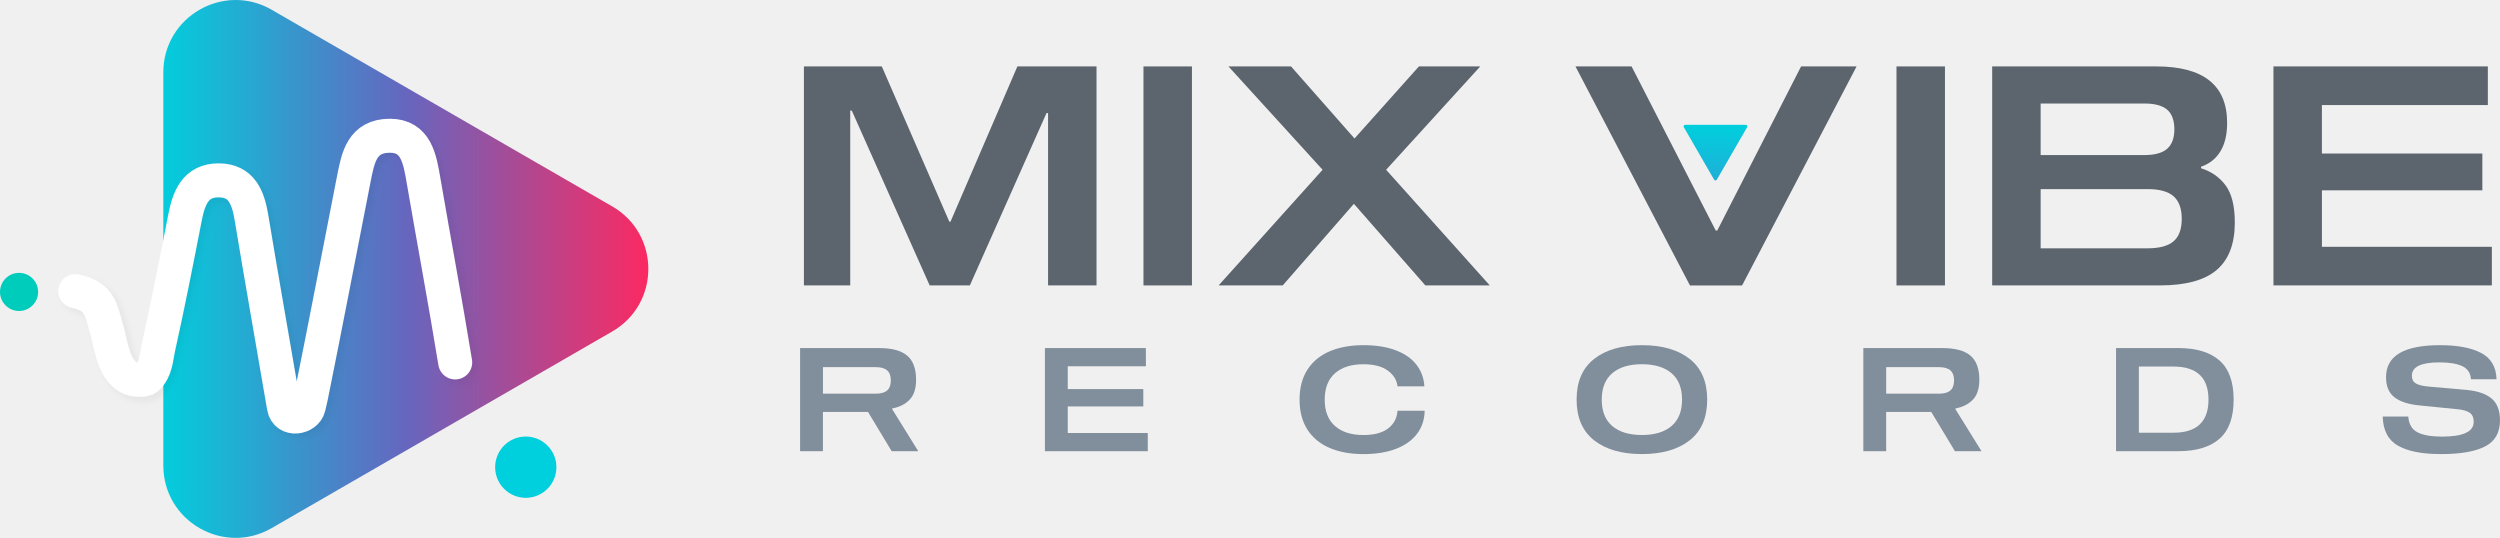
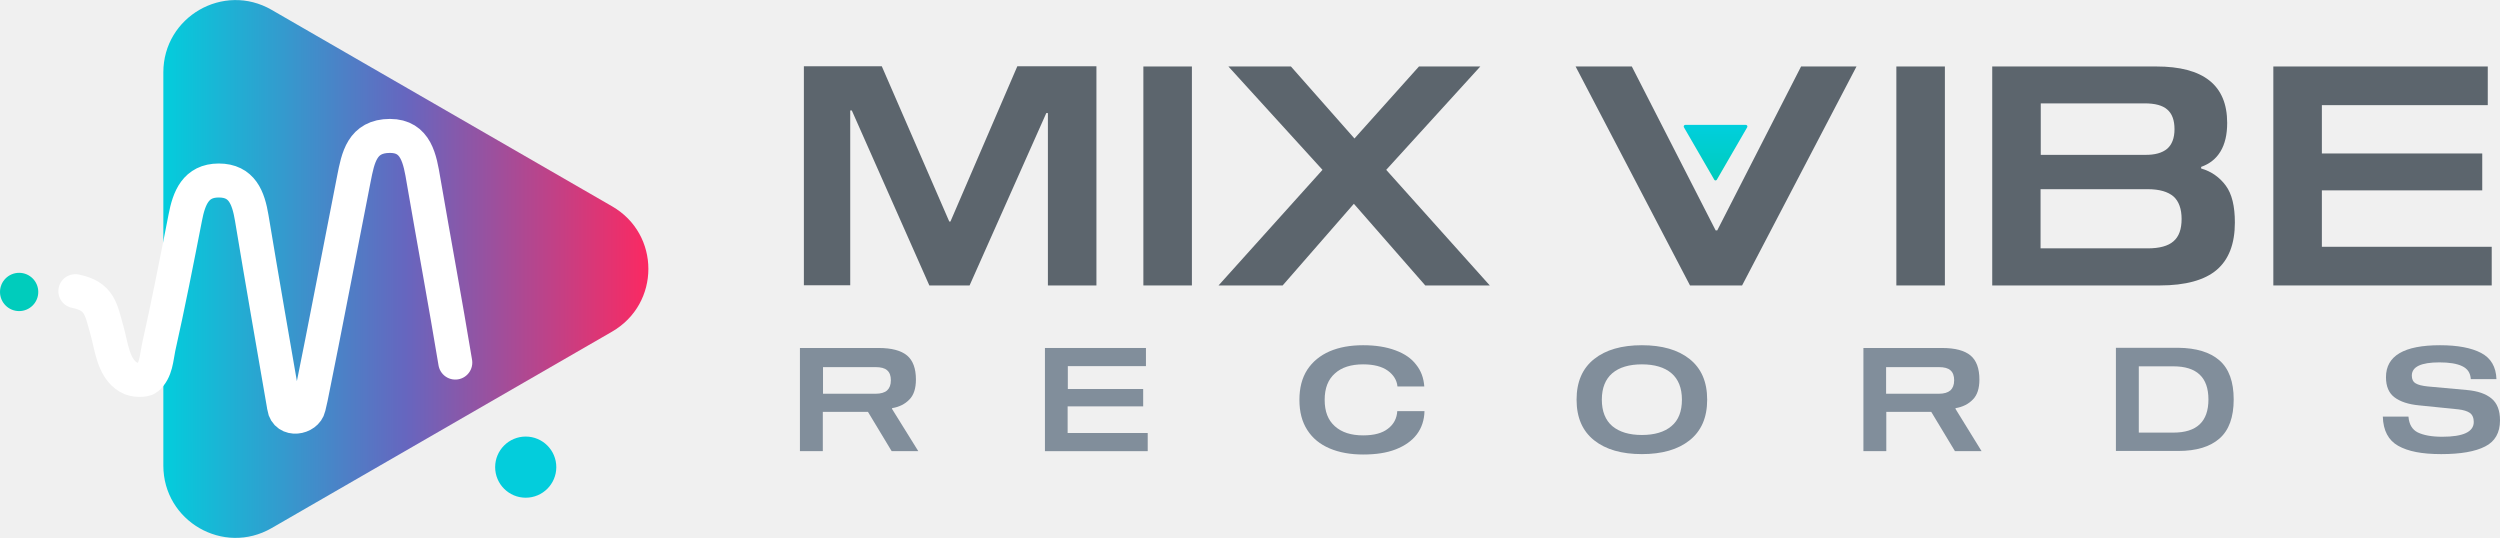
- <svg xmlns="http://www.w3.org/2000/svg" id="Layer_1" data-name="Layer 1" viewBox="0 0 1267.28 272.66">
-   <defs>
-     <linearGradient id="linear-gradient" x1="869.59" y1="91.48" x2="869.59" y2="63.27" gradientUnits="userSpaceOnUse">
-       <stop offset="0" stop-color="#1fafd7" />
-       <stop offset="1" stop-color="#00cfdd" />
-     </linearGradient>
-     <linearGradient id="linear-gradient-2" x1="82.79" y1="136.33" x2="328.64" y2="136.33" gradientUnits="userSpaceOnUse">
-       <stop offset="0" stop-color="#03cddc" />
-       <stop offset=".5" stop-color="#6666bf" />
-       <stop offset="1" stop-color="#fb2962" />
-     </linearGradient>
-     <filter id="drop-shadow-1" filterUnits="userSpaceOnUse">
-       <feOffset dx="2.19" dy="2.19" />
-       <feGaussianBlur result="blur" stdDeviation="1.57" />
-       <feFlood flood-color="#000" flood-opacity=".05" />
-       <feComposite in2="blur" operator="in" />
-       <feComposite in="SourceGraphic" />
-     </filter>
-   </defs>
-   <path d="M1248.13,185.59c-2.71-1.27-6.55-1.9-11.53-1.9-9.32,0-13.99,2.25-13.99,6.74,0,1.81,.63,3.1,1.9,3.88,1.27,.78,3.32,1.32,6.15,1.61l19.77,1.76c5.47,.49,9.64,1.92,12.52,4.28,2.88,2.37,4.32,6.07,4.32,11.09,0,6.25-2.51,10.67-7.54,13.25-5.03,2.59-12.45,3.88-22.26,3.88s-16.79-1.4-21.82-4.21c-5.03-2.81-7.64-7.75-7.83-14.83h12.96c.29,3.91,1.87,6.58,4.72,8.02,2.86,1.44,6.99,2.16,12.41,2.16,10.69,0,16.04-2.49,16.04-7.47,0-2.15-.67-3.69-2.01-4.61-1.34-.93-3.31-1.51-5.89-1.76l-19.7-1.98c-5.52-.54-9.7-1.9-12.56-4.1-2.86-2.2-4.28-5.61-4.28-10.25,0-10.79,9.13-16.18,27.39-16.18,8.88,0,15.83,1.32,20.83,3.95,5,2.64,7.6,7.08,7.8,13.33h-12.96c-.24-3.17-1.72-5.39-4.43-6.66Z" style="fill: #818e9b;" />
+ <svg xmlns="http://www.w3.org/2000/svg" version="1.1" id="Layer_1" x="0px" y="0px" viewBox="0 0 1267.3 272.7" style="enable-background:new 0 0 1267.3 272.7;" xml:space="preserve">
+   <style type="text/css">
+ 	.st0{fill:#818E9B;}
+ 	.st1{fill:#5C656D;}
+ 	.st2{fill:url(#SVGID_1_);}
+ 	.st3{fill:#03CDDC;}
+ 	.st4{fill:url(#SVGID_00000025414966058076322330000012138168721896743831_);}
+ 	.st5{fill:none;stroke:#FFFFFF;stroke-width:17.23;stroke-linecap:round;stroke-miterlimit:10;}
+ 	.st6{fill:#00CCBC;}
+ </style>
+   <path class="st0" d="M1248.1,185.6c-2.7-1.3-6.6-1.9-11.5-1.9c-9.3,0-14,2.2-14,6.7c0,1.8,0.6,3.1,1.9,3.9s3.3,1.3,6.2,1.6l19.8,1.8  c5.5,0.5,9.6,1.9,12.5,4.3c2.9,2.4,4.3,6.1,4.3,11.1c0,6.2-2.5,10.7-7.5,13.2c-5,2.6-12.4,3.9-22.3,3.9s-16.8-1.4-21.8-4.2  c-5-2.8-7.6-7.8-7.8-14.8h13c0.3,3.9,1.9,6.6,4.7,8c2.9,1.4,7,2.2,12.4,2.2c10.7,0,16-2.5,16-7.5c0-2.1-0.7-3.7-2-4.6  c-1.3-0.9-3.3-1.5-5.9-1.8l-19.7-2c-5.5-0.5-9.7-1.9-12.6-4.1c-2.9-2.2-4.3-5.6-4.3-10.2c0-10.8,9.1-16.2,27.4-16.2  c8.9,0,15.8,1.3,20.8,3.9c5,2.6,7.6,7.1,7.8,13.3h-13C1252.3,189.1,1250.9,186.9,1248.1,185.6L1248.1,185.6z" />
  <g>
-     <path d="M465.48,228.72h-13.47l-12.01-19.92h-22.85v19.92h-11.57v-52.28h39.91c6.59,0,11.39,1.28,14.39,3.84,3,2.56,4.5,6.63,4.5,12.19,0,4.49-1.1,7.87-3.29,10.14-2.2,2.27-5.13,3.75-8.79,4.43v.44l13.18,21.24Zm-15.78-30.79c1.24-1.1,1.87-2.79,1.87-5.09s-.62-3.99-1.87-5.09c-1.24-1.1-3.21-1.65-5.89-1.65h-26.65v13.47h26.65c2.68,0,4.65-.55,5.89-1.65Z" style="fill: #818e9b;" />
-     <path d="M541.25,197.23h38.3v8.79h-38.3v13.47h40.57v9.23h-52.14v-52.28h51.18v9.23h-39.61v11.57Z" style="fill: #818e9b;" />
-     <path d="M703.51,187.86c-2.93-2.15-7.08-3.22-12.45-3.22-6.1,0-10.89,1.53-14.35,4.58-3.47,3.05-5.2,7.51-5.2,13.36s1.73,10.31,5.2,13.36c3.47,3.05,8.25,4.58,14.35,4.58,5.52,0,9.73-1.12,12.63-3.37,2.9-2.24,4.48-5.22,4.72-8.93h13.77c-.1,4.54-1.4,8.46-3.92,11.75-2.51,3.29-6.08,5.82-10.69,7.58-4.61,1.76-10.12,2.64-16.51,2.64s-12.09-1.03-16.95-3.08c-4.86-2.05-8.63-5.14-11.31-9.26-2.68-4.12-4.03-9.21-4.03-15.27s1.34-11.14,4.03-15.27c2.68-4.12,6.46-7.21,11.31-9.26,4.86-2.05,10.51-3.08,16.95-3.08s11.8,.85,16.37,2.56c4.56,1.71,8.08,4.14,10.54,7.29,2.46,3.15,3.82,6.82,4.06,11.02h-13.62c-.34-3.17-1.98-5.83-4.91-7.98Z" style="fill: #818e9b;" />
-     <path d="M856.54,181.96c5.91,4.66,8.86,11.53,8.86,20.61s-2.95,15.95-8.86,20.61c-5.91,4.66-13.99,6.99-24.24,6.99s-18.33-2.33-24.24-6.99c-5.91-4.66-8.86-11.53-8.86-20.61s2.95-15.95,8.86-20.61c5.91-4.66,13.99-6.99,24.24-6.99s18.33,2.33,24.24,6.99Zm-9.23,34.01c3.56-3.03,5.34-7.49,5.34-13.4s-1.78-10.37-5.34-13.4c-3.56-3.03-8.57-4.54-15.01-4.54s-11.45,1.51-15.01,4.54c-3.56,3.03-5.35,7.49-5.35,13.4s1.78,10.37,5.35,13.4c3.56,3.03,8.57,4.54,15.01,4.54s11.45-1.51,15.01-4.54Z" style="fill: #818e9b;" />
-     <path d="M1004.45,228.72h-13.47l-12.01-19.92h-22.85v19.92h-11.57v-52.28h39.91c6.59,0,11.39,1.28,14.39,3.84,3,2.56,4.5,6.63,4.5,12.19,0,4.49-1.1,7.87-3.29,10.14-2.2,2.27-5.13,3.75-8.79,4.43v.44l13.18,21.24Zm-15.78-30.79c1.24-1.1,1.87-2.79,1.87-5.09s-.62-3.99-1.87-5.09c-1.24-1.1-3.21-1.65-5.89-1.65h-26.65v13.47h26.65c2.68,0,4.65-.55,5.89-1.65Z" style="fill: #818e9b;" />
-     <path d="M1125.08,182.73c4.78,4.2,7.18,10.81,7.18,19.84s-2.39,15.65-7.18,19.84c-4.78,4.2-11.74,6.3-20.87,6.3h-31.56v-52.28h31.56c9.13,0,16.08,2.1,20.87,6.3Zm-40.86,3.08v33.54h17.5c11.86,0,17.79-5.59,17.79-16.77s-5.93-16.77-17.79-16.77h-17.5Z" style="fill: #818e9b;" />
+     <path class="st0" d="M465.5,228.7H452l-12-19.9h-22.9v19.9h-11.6v-52.3h39.9c6.6,0,11.4,1.3,14.4,3.8s4.5,6.6,4.5,12.2   c0,4.5-1.1,7.9-3.3,10.1c-2.2,2.3-5.1,3.8-8.8,4.4v0.4L465.5,228.7L465.5,228.7z M449.7,197.9c1.2-1.1,1.9-2.8,1.9-5.1   s-0.6-4-1.9-5.1c-1.2-1.1-3.2-1.6-5.9-1.6h-26.6v13.5h26.6C446.5,199.6,448.5,199,449.7,197.9L449.7,197.9z" />
+     <path class="st0" d="M541.2,197.2h38.3v8.8h-38.3v13.5h40.6v9.2h-52.1v-52.3h51.2v9.2h-39.6V197.2L541.2,197.2z" />
+     <path class="st0" d="M703.5,187.9c-2.9-2.1-7.1-3.2-12.5-3.2c-6.1,0-10.9,1.5-14.3,4.6c-3.5,3.1-5.2,7.5-5.2,13.4   s1.7,10.3,5.2,13.4c3.5,3.1,8.2,4.6,14.3,4.6c5.5,0,9.7-1.1,12.6-3.4c2.9-2.2,4.5-5.2,4.7-8.9h13.8c-0.1,4.5-1.4,8.5-3.9,11.8   c-2.5,3.3-6.1,5.8-10.7,7.6s-10.1,2.6-16.5,2.6s-12.1-1-17-3.1s-8.6-5.1-11.3-9.3s-4-9.2-4-15.3s1.3-11.1,4-15.3   c2.7-4.1,6.5-7.2,11.3-9.3c4.9-2.1,10.5-3.1,17-3.1s11.8,0.9,16.4,2.6c4.6,1.7,8.1,4.1,10.5,7.3c2.5,3.1,3.8,6.8,4.1,11h-13.6   C708.1,192.7,706.4,190,703.5,187.9L703.5,187.9z" />
+     <path class="st0" d="M856.5,182c5.9,4.7,8.9,11.5,8.9,20.6s-3,15.9-8.9,20.6s-14,7-24.2,7s-18.3-2.3-24.2-7s-8.9-11.5-8.9-20.6   s3-15.9,8.9-20.6s14-7,24.2-7S850.6,177.3,856.5,182z M847.3,216c3.6-3,5.3-7.5,5.3-13.4s-1.8-10.4-5.3-13.4s-8.6-4.5-15-4.5   s-11.5,1.5-15,4.5s-5.3,7.5-5.3,13.4s1.8,10.4,5.3,13.4c3.6,3,8.6,4.5,15,4.5S843.8,219,847.3,216z" />
+     <path class="st0" d="M1004.5,228.7H991l-12-19.9h-22.8v19.9h-11.6v-52.3h39.9c6.6,0,11.4,1.3,14.4,3.8s4.5,6.6,4.5,12.2   c0,4.5-1.1,7.9-3.3,10.1c-2.2,2.3-5.1,3.8-8.8,4.4v0.4L1004.5,228.7L1004.5,228.7z M988.7,197.9c1.2-1.1,1.9-2.8,1.9-5.1   s-0.6-4-1.9-5.1c-1.2-1.1-3.2-1.6-5.9-1.6h-26.7v13.5h26.7C985.5,199.6,987.4,199,988.7,197.9L988.7,197.9z" />
+     <path class="st0" d="M1125.1,182.7c4.8,4.2,7.2,10.8,7.2,19.8s-2.4,15.6-7.2,19.8c-4.8,4.2-11.7,6.3-20.9,6.3h-31.6v-52.3h31.6   C1113.3,176.4,1120.3,178.5,1125.1,182.7z M1084.2,185.8v33.5h17.5c11.9,0,17.8-5.6,17.8-16.8s-5.9-16.8-17.8-16.8H1084.2z" />
    <g>
-       <path d="M555.85,144.68h-24.57V57.3h-.78l-38.87,87.38h-20.37l-39.49-88.63h-.78v88.63h-23.48V33.67h39.49l34.21,78.68h.62l33.9-78.68h40.11v111.02Z" style="fill: #5c656d;" />
-       <path d="M579.64,144.68V33.67h24.57v111.02h-24.57Z" style="fill: #5c656d;" />
-       <path d="M755.18,144.68h-32.65l-36.23-41.36-36.07,41.36h-32.5l52.71-58.62-47.73-52.4h31.72l32.19,36.54,32.65-36.54h31.1l-47.73,52.4,52.55,58.62Z" style="fill: #5c656d;" />
-       <path d="M869.72,116.85h.78l42.49-83.18h28.14l-58.04,111.02h-26.43l-58.04-111.02h28.45l42.65,83.18Z" style="fill: #5c656d;" />
-       <path d="M961.35,144.68V33.67h24.57v111.02h-24.57Z" style="fill: #5c656d;" />
-       <path d="M1128.26,94.07c3.06,4.2,4.59,10.44,4.59,18.74,0,10.78-3.06,18.79-9.17,24.02-6.12,5.24-15.76,7.85-28.92,7.85h-84.9V33.67h83.18c23.94,0,35.92,9.54,35.92,28.61,0,5.91-1.14,10.73-3.42,14.46-2.28,3.73-5.55,6.32-9.8,7.77v.78c5.29,1.66,9.46,4.59,12.52,8.79Zm-29.7-18.66c2.43-2.12,3.65-5.42,3.65-9.87s-1.22-7.88-3.65-9.95c-2.44-2.07-6.25-3.11-11.43-3.11h-52.71v26.12h52.71c5.18,0,8.99-1.06,11.43-3.19Zm3.27,46.88c2.75-2.38,4.12-6.17,4.12-11.35s-1.38-8.99-4.12-11.43c-2.75-2.43-7.13-3.65-13.14-3.65h-54.26v30.01h54.26c6.01,0,10.39-1.19,13.14-3.58Z" style="fill: #5c656d;" />
-       <path d="M1177.01,77.82h81.32v18.66h-81.32v28.61h86.14v19.59h-110.71V33.67h108.68v19.59h-84.12v24.57Z" style="fill: #5c656d;" />
-       <path d="M870.28,91.08l15.36-26.61c.31-.53-.08-1.2-.69-1.2h-30.72c-.61,0-1,.66-.69,1.2l15.36,26.61c.31,.53,1.07,.53,1.38,0Z" style="fill: url(#linear-gradient);" />
+       <path class="st1" d="M555.8,144.7h-24.6V57.3h-0.8l-38.9,87.4h-20.4L431.8,56H431v88.6h-23.5v-111H447l34.2,78.7h0.6l33.9-78.7    h40.1L555.8,144.7L555.8,144.7z" />
+       <path class="st1" d="M579.6,144.7v-111h24.6v111L579.6,144.7L579.6,144.7z" />
+       <path class="st1" d="M755.2,144.7h-32.7l-36.2-41.4l-36.1,41.4h-32.5l52.7-58.6l-47.7-52.4h31.7l32.2,36.5l32.7-36.5h31.1    l-47.7,52.4L755.2,144.7L755.2,144.7z" />
+       <path class="st1" d="M869.7,116.8h0.8L913,33.7h28.1l-58,111h-26.4l-58-111h28.5L869.7,116.8L869.7,116.8z" />
+       <path class="st1" d="M961.3,144.7v-111h24.6v111L961.3,144.7L961.3,144.7z" />
+       <path class="st1" d="M1128.3,94.1c3.1,4.2,4.6,10.4,4.6,18.7c0,10.8-3.1,18.8-9.2,24c-6.1,5.2-15.8,7.9-28.9,7.9h-84.9v-111h83.2    c23.9,0,35.9,9.5,35.9,28.6c0,5.9-1.1,10.7-3.4,14.5s-5.6,6.3-9.8,7.8v0.8C1121,86.9,1125.2,89.9,1128.3,94.1L1128.3,94.1z     M1098.6,75.4c2.4-2.1,3.7-5.4,3.7-9.9s-1.2-7.9-3.7-10c-2.4-2.1-6.2-3.1-11.4-3.1h-52.7v26.1h52.7    C1092.3,78.6,1096.1,77.5,1098.6,75.4z M1101.8,122.3c2.8-2.4,4.1-6.2,4.1-11.3s-1.4-9-4.1-11.4c-2.8-2.4-7.1-3.7-13.1-3.7h-54.3    v30h54.3C1094.7,125.9,1099.1,124.7,1101.8,122.3z" />
+       <path class="st1" d="M1177,77.8h81.3v18.7H1177v28.6h86.1v19.6h-110.7v-111h108.7v19.6H1177L1177,77.8L1177,77.8z" />
+       <linearGradient id="SVGID_1_" gradientUnits="userSpaceOnUse" x1="869.59" y1="182.523" x2="869.59" y2="210.73" gradientTransform="matrix(1 0 0 -1 0 274)">
+         <stop offset="2.770450e-07" style="stop-color:#00CCBC" />
+         <stop offset="1" style="stop-color:#00CFDD" />
+       </linearGradient>
+       <path class="st2" d="M870.3,91.1l15.4-26.6c0.3-0.5-0.1-1.2-0.7-1.2h-30.7c-0.6,0-1,0.7-0.7,1.2l15.4,26.6    C869.2,91.6,870,91.6,870.3,91.1z" />
    </g>
    <g>
-       <circle cx="266.52" cy="236.82" r="15.53" style="fill: #00cfdd;" />
-       <path d="M310.32,104.61L137.74,4.96c-24.42-14.1-54.95,3.52-54.95,31.72V235.97c0,28.2,30.53,45.82,54.95,31.72l172.59-99.64c24.42-14.1,24.42-49.35,0-63.45Z" style="fill: url(#linear-gradient-2);" />
-       <path d="M38.18,147.58c12.41,2.53,12.96,9.17,15.96,19.76,2.26,7.98,3.14,19.16,10.88,23.82,3.11,1.87,8.29,1.56,9.46,.55,4.56-3.93,4.66-10.41,5.82-15.57,4.87-21.84,9.18-43.81,13.46-65.78,1.94-9.96,5.26-18.9,16.98-18.94,11.78-.03,15.04,8.75,16.73,18.91,5.31,31.96,10.95,63.87,16.42,95.81,.01,.06,.02,.12,.03,.19,1.23,7.28,11.31,5.51,12.52-.04,.35-1.62,.82-3.26,1.14-4.84,7.48-36.94,14.54-73.98,21.81-110.97,2.09-10.64,4.14-21.67,18.27-21.67,13.34,0,15.18,11.92,17.02,22.61,5.29,30.77,11.04,61.47,16.06,92.29" style="fill: none; filter: url(#drop-shadow-1); stroke: #fff; stroke-linecap: round; stroke-miterlimit: 10; stroke-width: 17.23px;" />
-       <circle cx="9.66" cy="147.98" r="9.66" style="fill: #00ccbc;" />
+       <circle class="st3" cx="266.5" cy="236.8" r="15.5" />
+       <linearGradient id="SVGID_00000106128350722107075540000000652233467722939809_" gradientUnits="userSpaceOnUse" x1="82.79" y1="137.675" x2="328.645" y2="137.675" gradientTransform="matrix(1 0 0 -1 0 274)">
+         <stop offset="0" style="stop-color:#03CDDC" />
+         <stop offset="0.5" style="stop-color:#6666BF" />
+         <stop offset="1" style="stop-color:#FB2962" />
+       </linearGradient>
+       <path style="fill:url(#SVGID_00000106128350722107075540000000652233467722939809_);" d="M310.3,104.6L137.7,5    C113.3-9.1,82.8,8.5,82.8,36.7V236c0,28.2,30.5,45.8,54.9,31.7l172.6-99.6C334.8,153.9,334.8,118.7,310.3,104.6L310.3,104.6z" />
+       <path class="st5" d="M38.2,147.6c12.4,2.5,13,9.2,16,19.8c2.3,8,3.1,19.2,10.9,23.8c3.1,1.9,8.3,1.6,9.5,0.6    c4.6-3.9,4.7-10.4,5.8-15.6c4.9-21.8,9.2-43.8,13.5-65.8c1.9-10,5.3-18.9,17-18.9c11.8,0,15,8.8,16.7,18.9    c5.3,32,10.9,63.9,16.4,95.8c0,0.1,0,0.1,0,0.2c1.2,7.3,11.3,5.5,12.5,0c0.4-1.6,0.8-3.3,1.1-4.8c7.5-36.9,14.5-74,21.8-111    c2.1-10.6,4.1-21.7,18.3-21.7c13.3,0,15.2,11.9,17,22.6c5.3,30.8,11,61.5,16.1,92.3" />
+       <circle class="st6" cx="9.7" cy="148" r="9.7" />
    </g>
  </g>
</svg>
